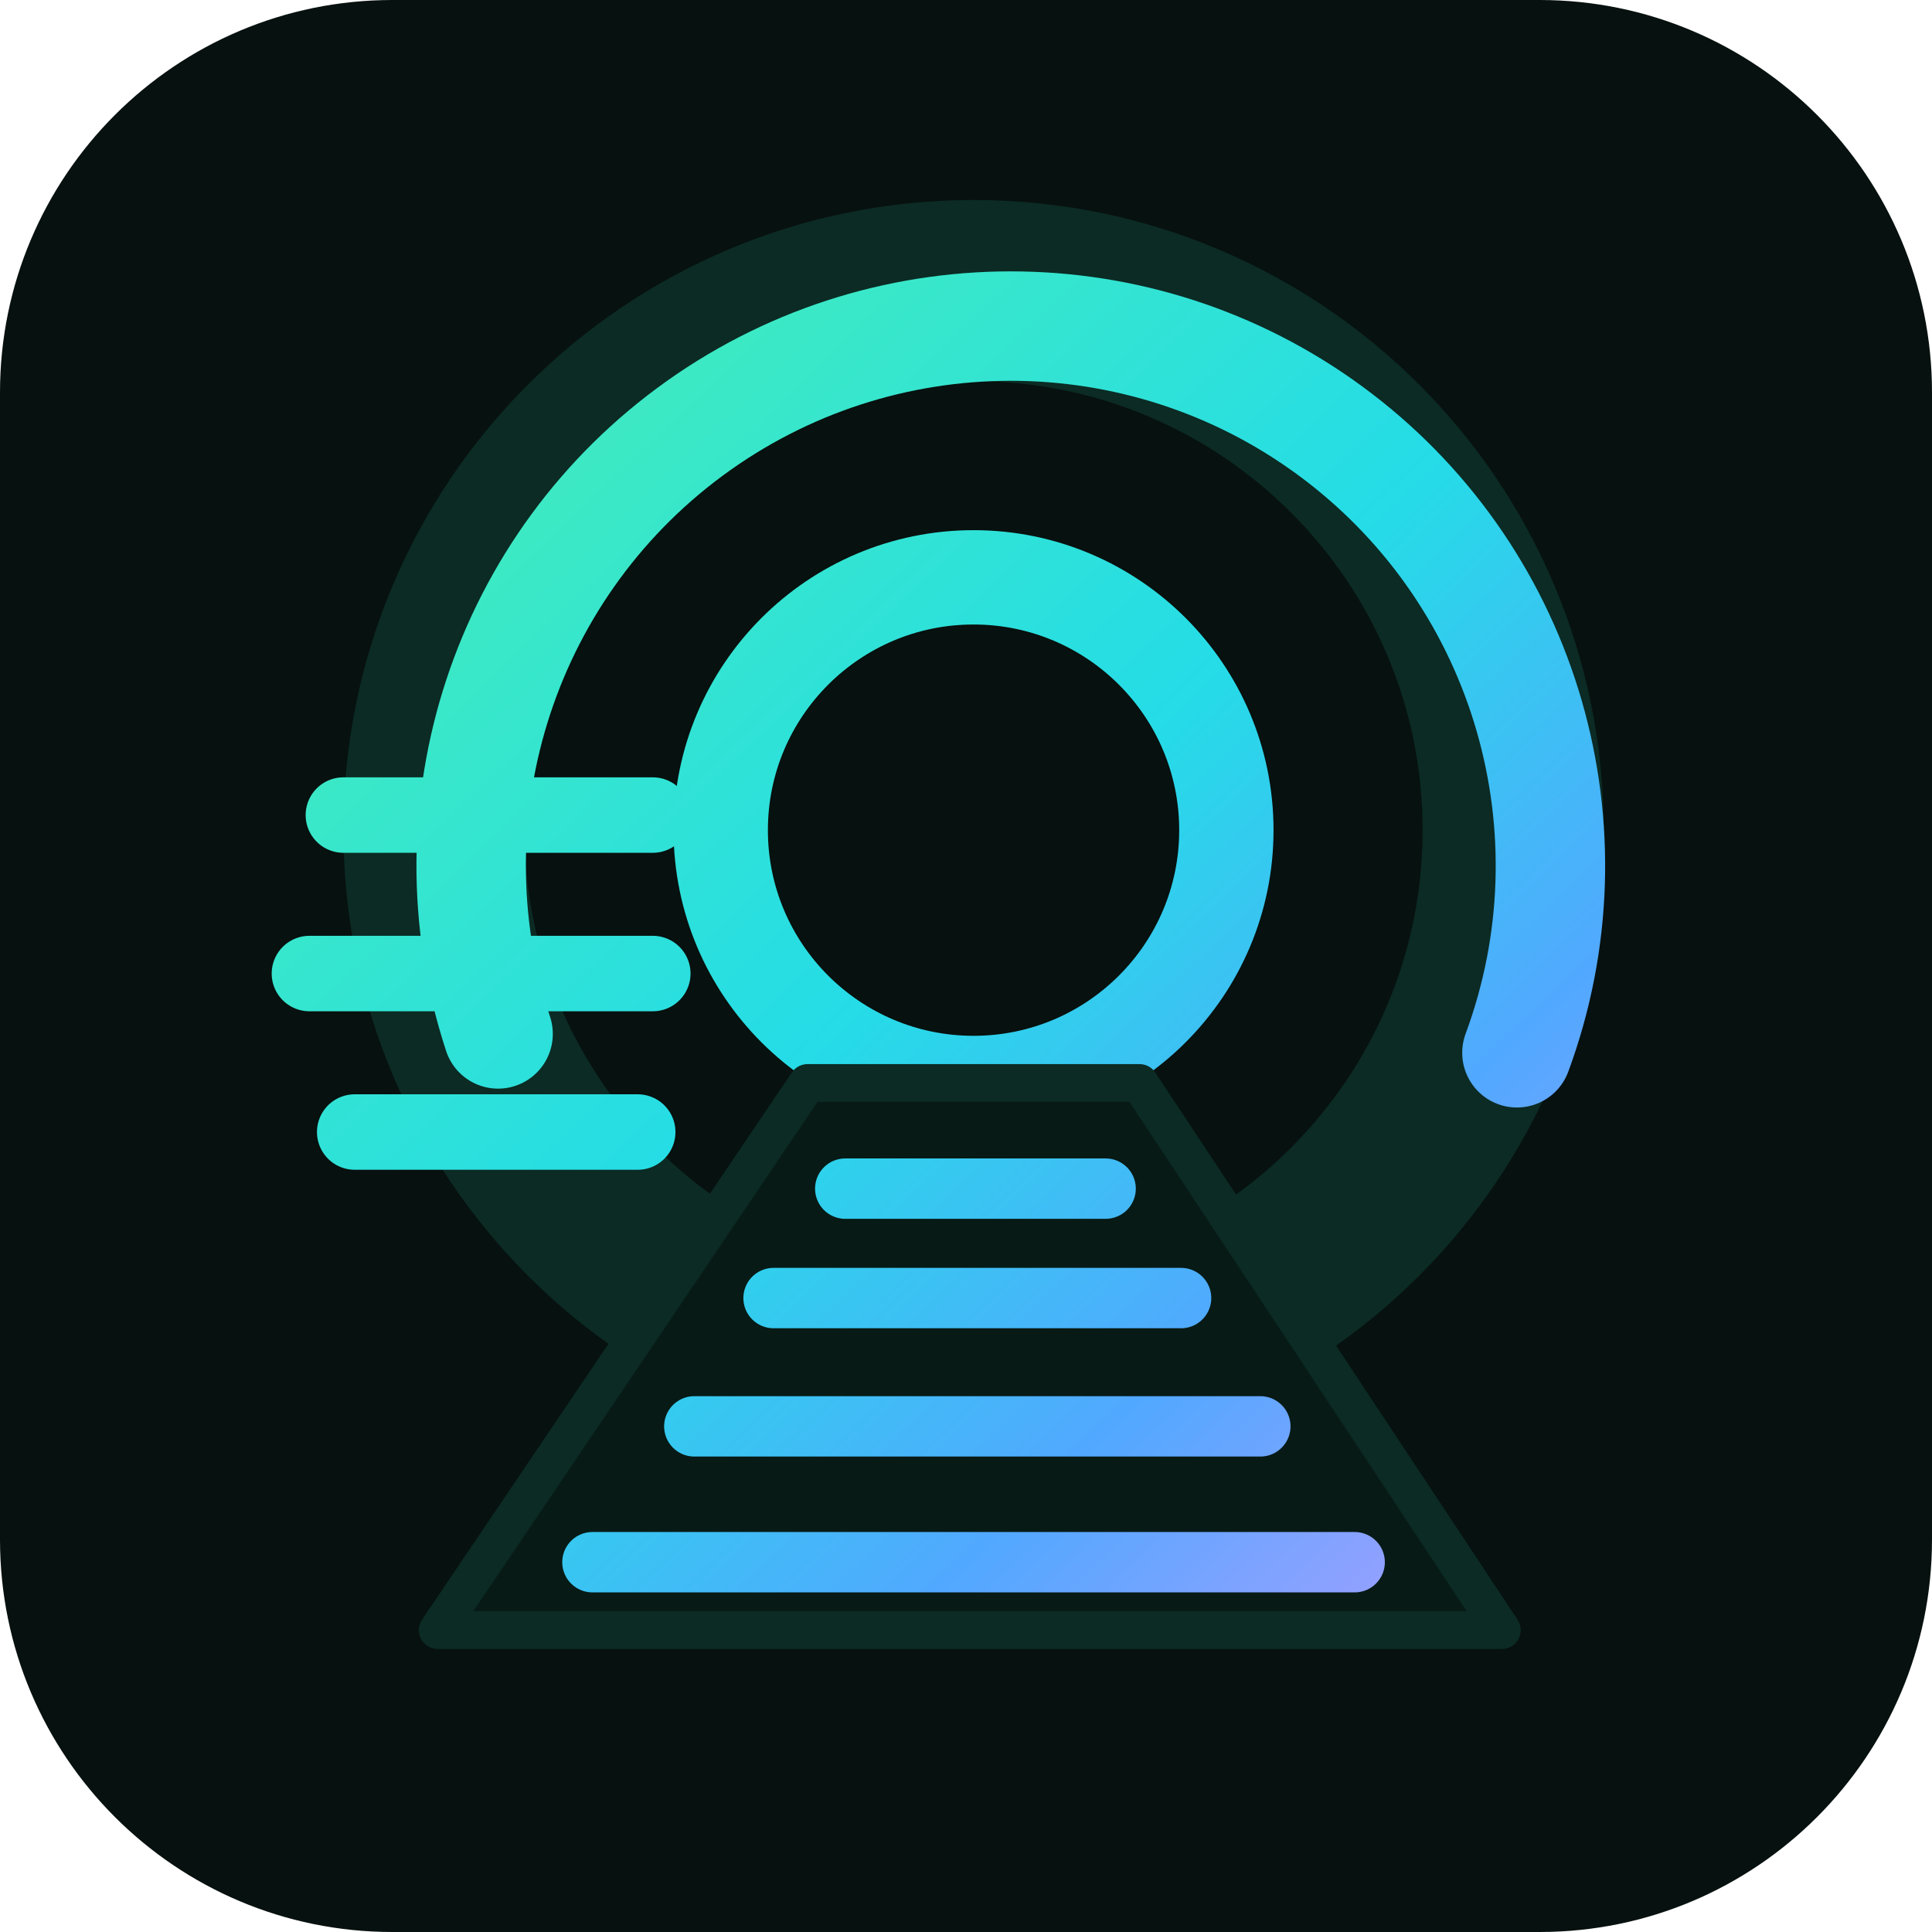
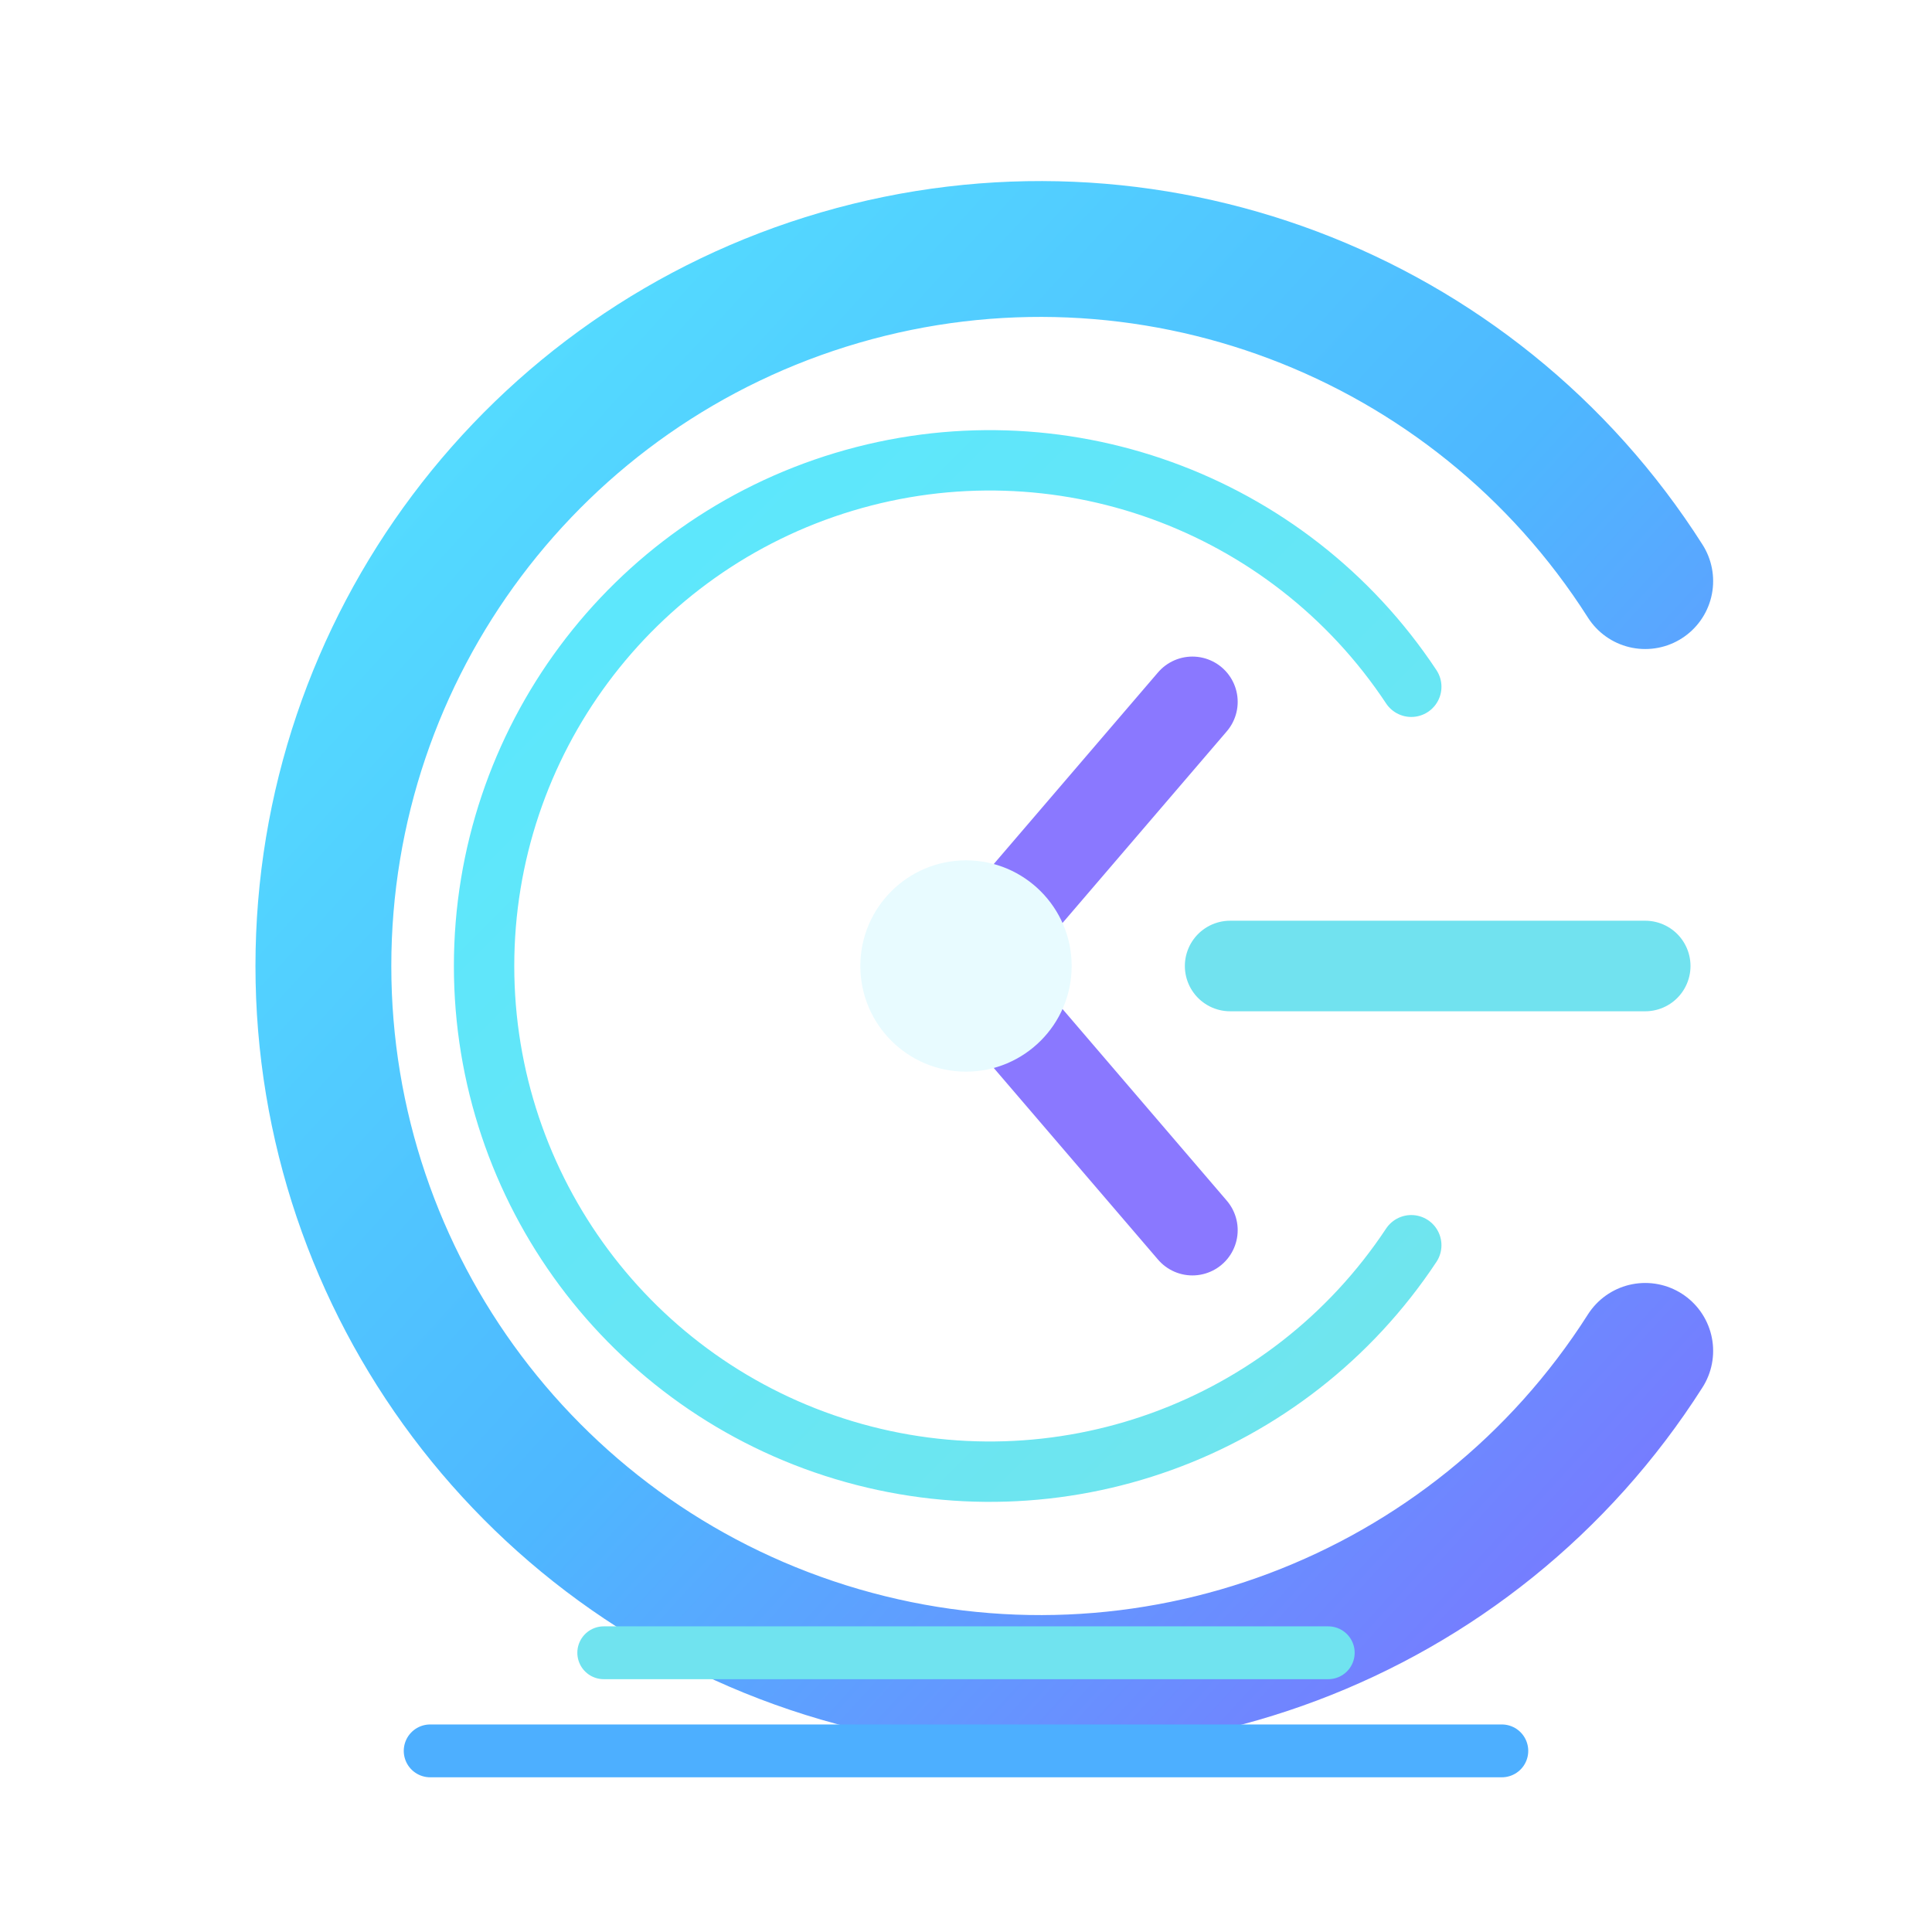
- <svg xmlns="http://www.w3.org/2000/svg" viewBox="0 0 512 512" role="img" aria-label="MR Command Center">
+ <svg xmlns="http://www.w3.org/2000/svg" viewBox="0 0 256 256" role="img" aria-labelledby="title desc">
  <defs>
-     <linearGradient id="g" x1="86" y1="78" x2="423" y2="432" gradientUnits="userSpaceOnUse">
-       <stop offset="0" stop-color="#48f0b2" />
-       <stop offset=".48" stop-color="#25dce7" />
-       <stop offset=".74" stop-color="#52a8ff" />
-       <stop offset="1" stop-color="#b89cff" />
+     <linearGradient id="ring" x1="25" y1="34" x2="223" y2="215" gradientUnits="userSpaceOnUse">
+       <stop stop-color="#56e9ff" />
+       <stop offset=".55" stop-color="#4eb7ff" />
+       <stop offset="1" stop-color="#7c73ff" />
+     </linearGradient>
+     <linearGradient id="inner" x1="60" y1="60" x2="194" y2="194" gradientUnits="userSpaceOnUse">
+       <stop stop-color="#59e7ff" />
+       <stop offset="1" stop-color="#72e5ec" />
    </linearGradient>
  </defs>
-   <rect width="512" height="512" rx="104" fill="#07110f" />
-   <circle cx="258" cy="220" r="143" fill="none" stroke="#0b2b24" stroke-width="48" />
-   <path d="M132 274a143 143 0 1 1 270 5" fill="none" stroke="url(#g)" stroke-width="29" stroke-linecap="round" />
-   <circle cx="258" cy="220" r="67" fill="none" stroke="url(#g)" stroke-width="25" />
-   <path d="M91 216h82M82 258h91M94 300h75" fill="none" stroke="url(#g)" stroke-width="20" stroke-linecap="round" />
-   <path d="M214 287h88l96 145H116z" fill="#071a16" stroke="#0b2b24" stroke-width="10" stroke-linejoin="round" />
-   <path d="M224 315h69M205 344h108M184 378h150M157 414h202" fill="none" stroke="url(#g)" stroke-width="16" stroke-linecap="round" />
+   <path d="M218 77A95 95 0 1 0 218 179" fill="none" stroke="url(#ring)" stroke-width="18" stroke-linecap="round" />
+   <path d="M187 91A67 67 0 1 0 187 165" fill="none" stroke="url(#inner)" stroke-width="8" stroke-linecap="round" />
+   <path d="M128 128L158 93M128 128l30 35" fill="none" stroke="#8a78ff" stroke-width="12" stroke-linecap="round" stroke-linejoin="round" />
+   <path d="M163 128h55" fill="none" stroke="#71e2ef" stroke-width="12" stroke-linecap="round" />
+   <circle cx="128" cy="128" r="14" fill="#e8fbff" />
+   <path d="M80 219h96" stroke="#70e3ef" stroke-width="7" stroke-linecap="round" />
+   <path d="M57 232h142" stroke="#4dafff" stroke-width="7" stroke-linecap="round" />
</svg>
